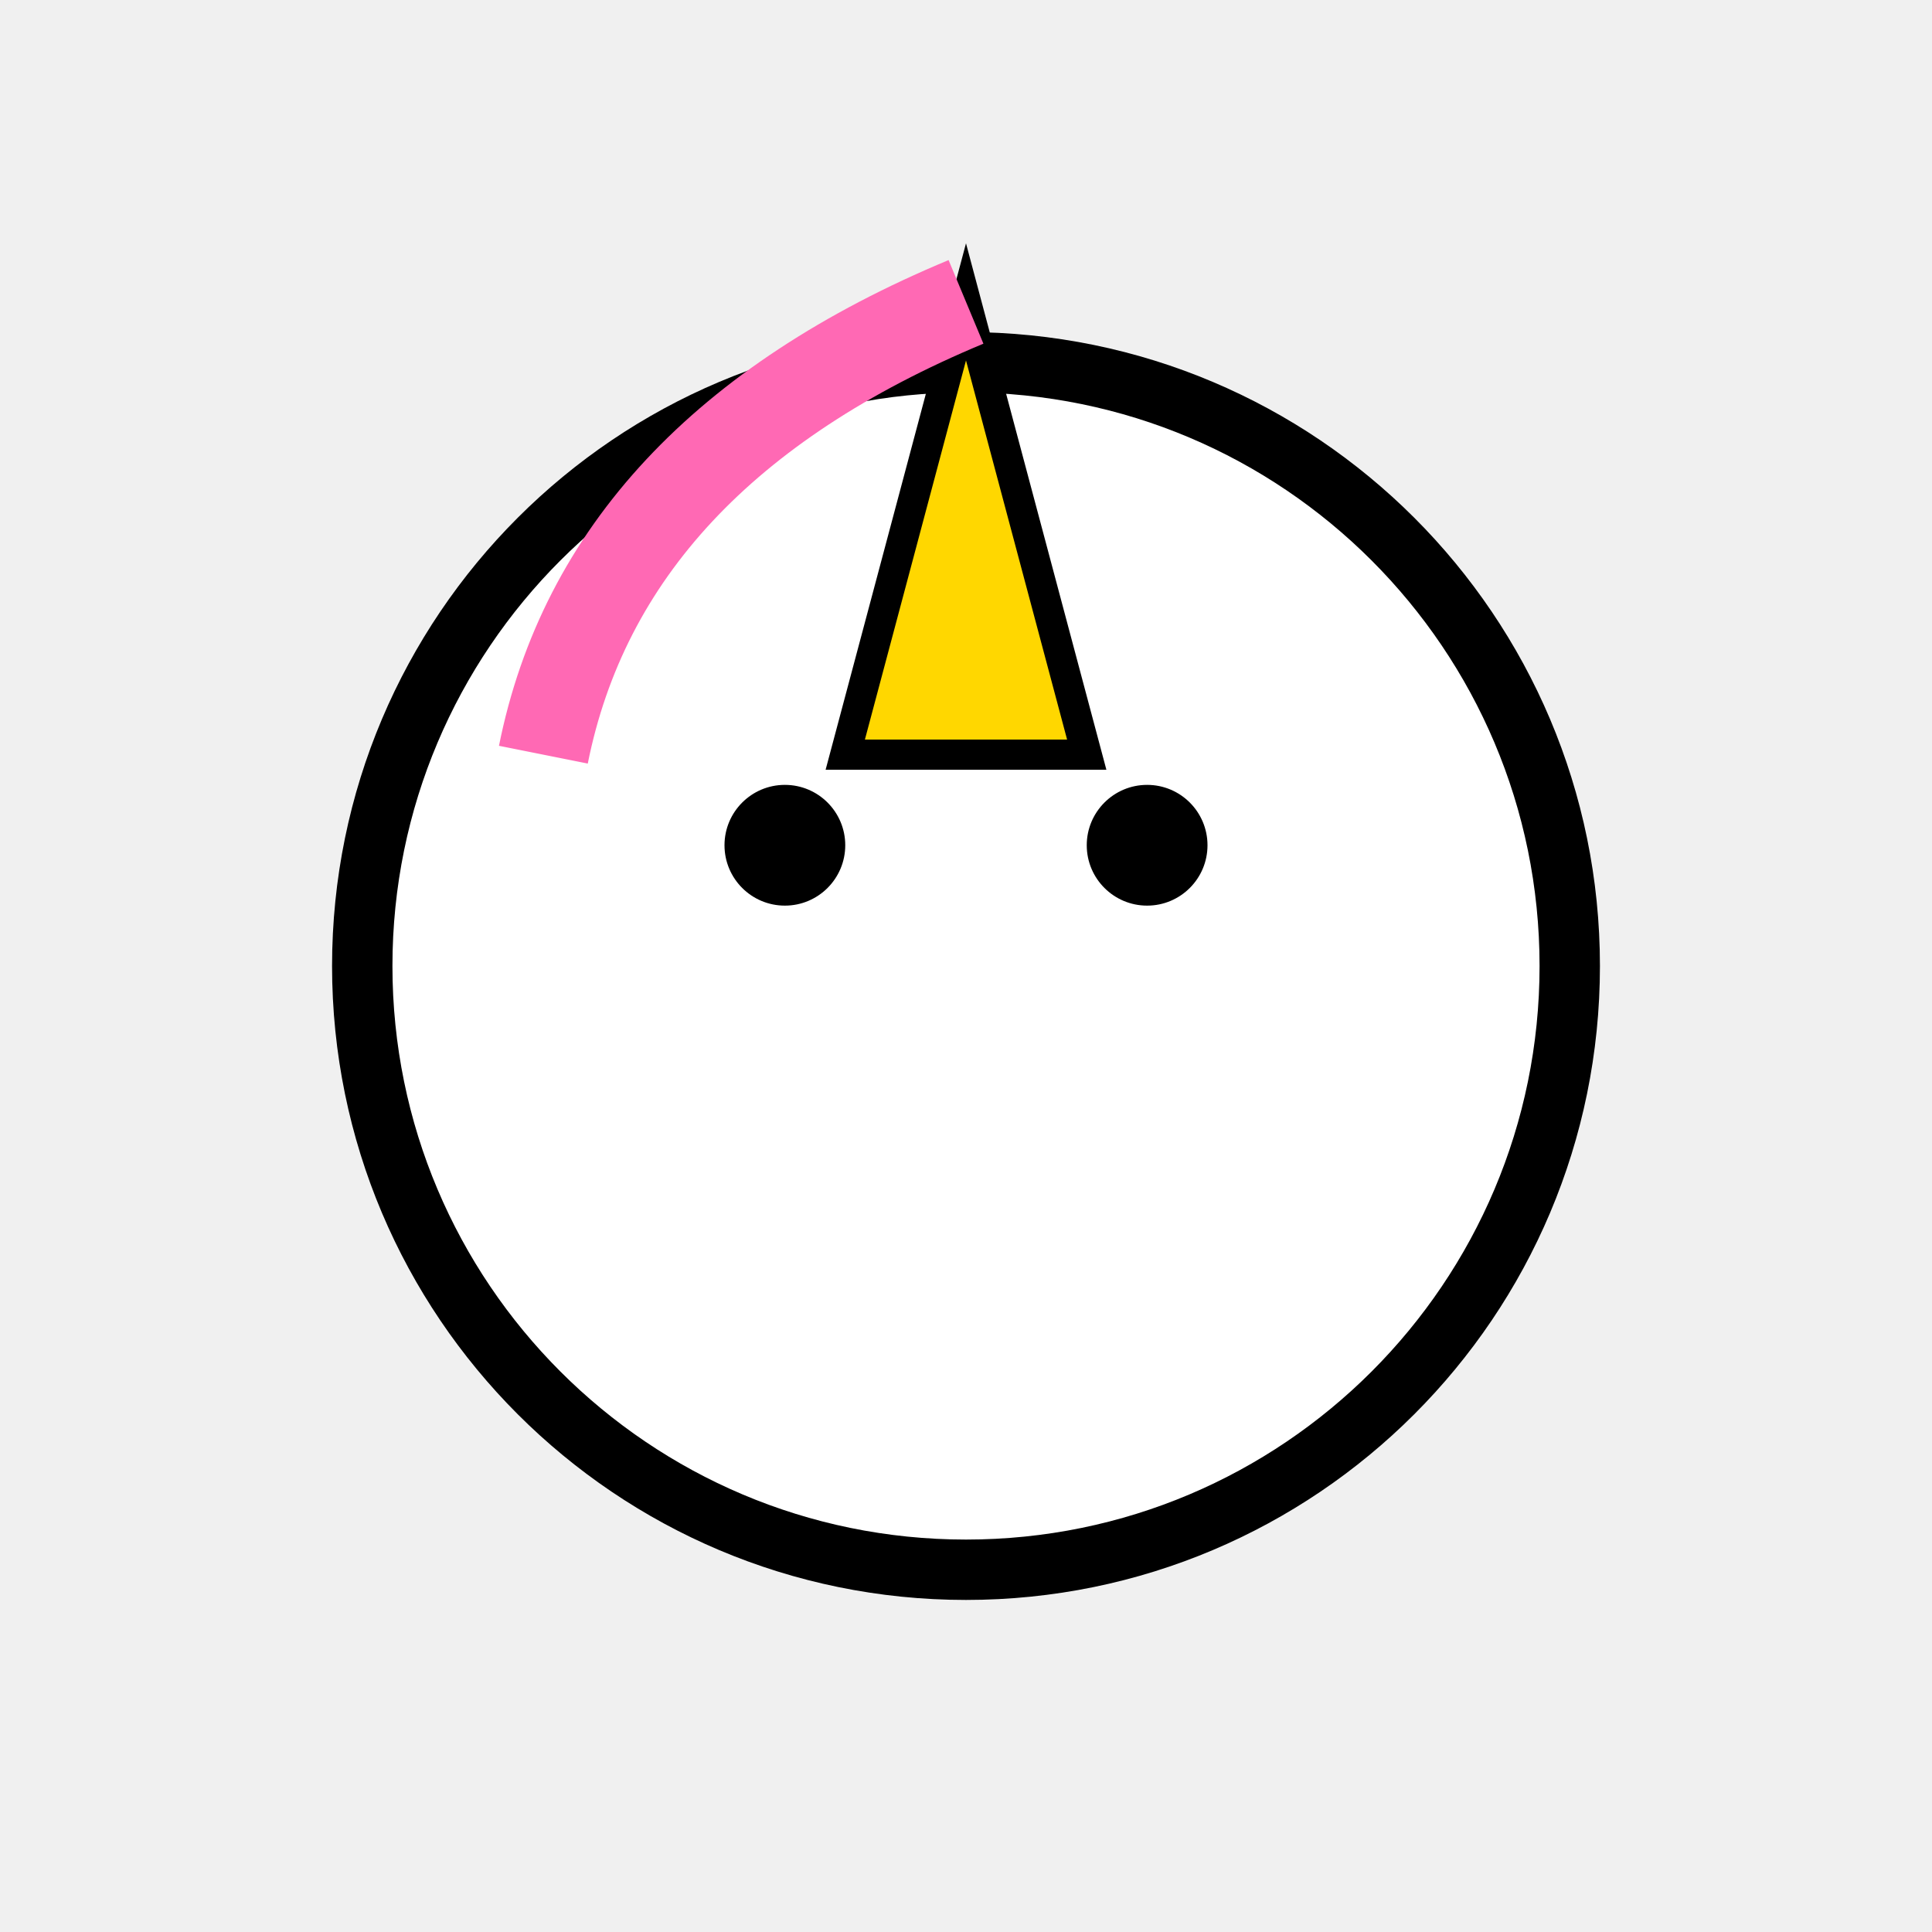
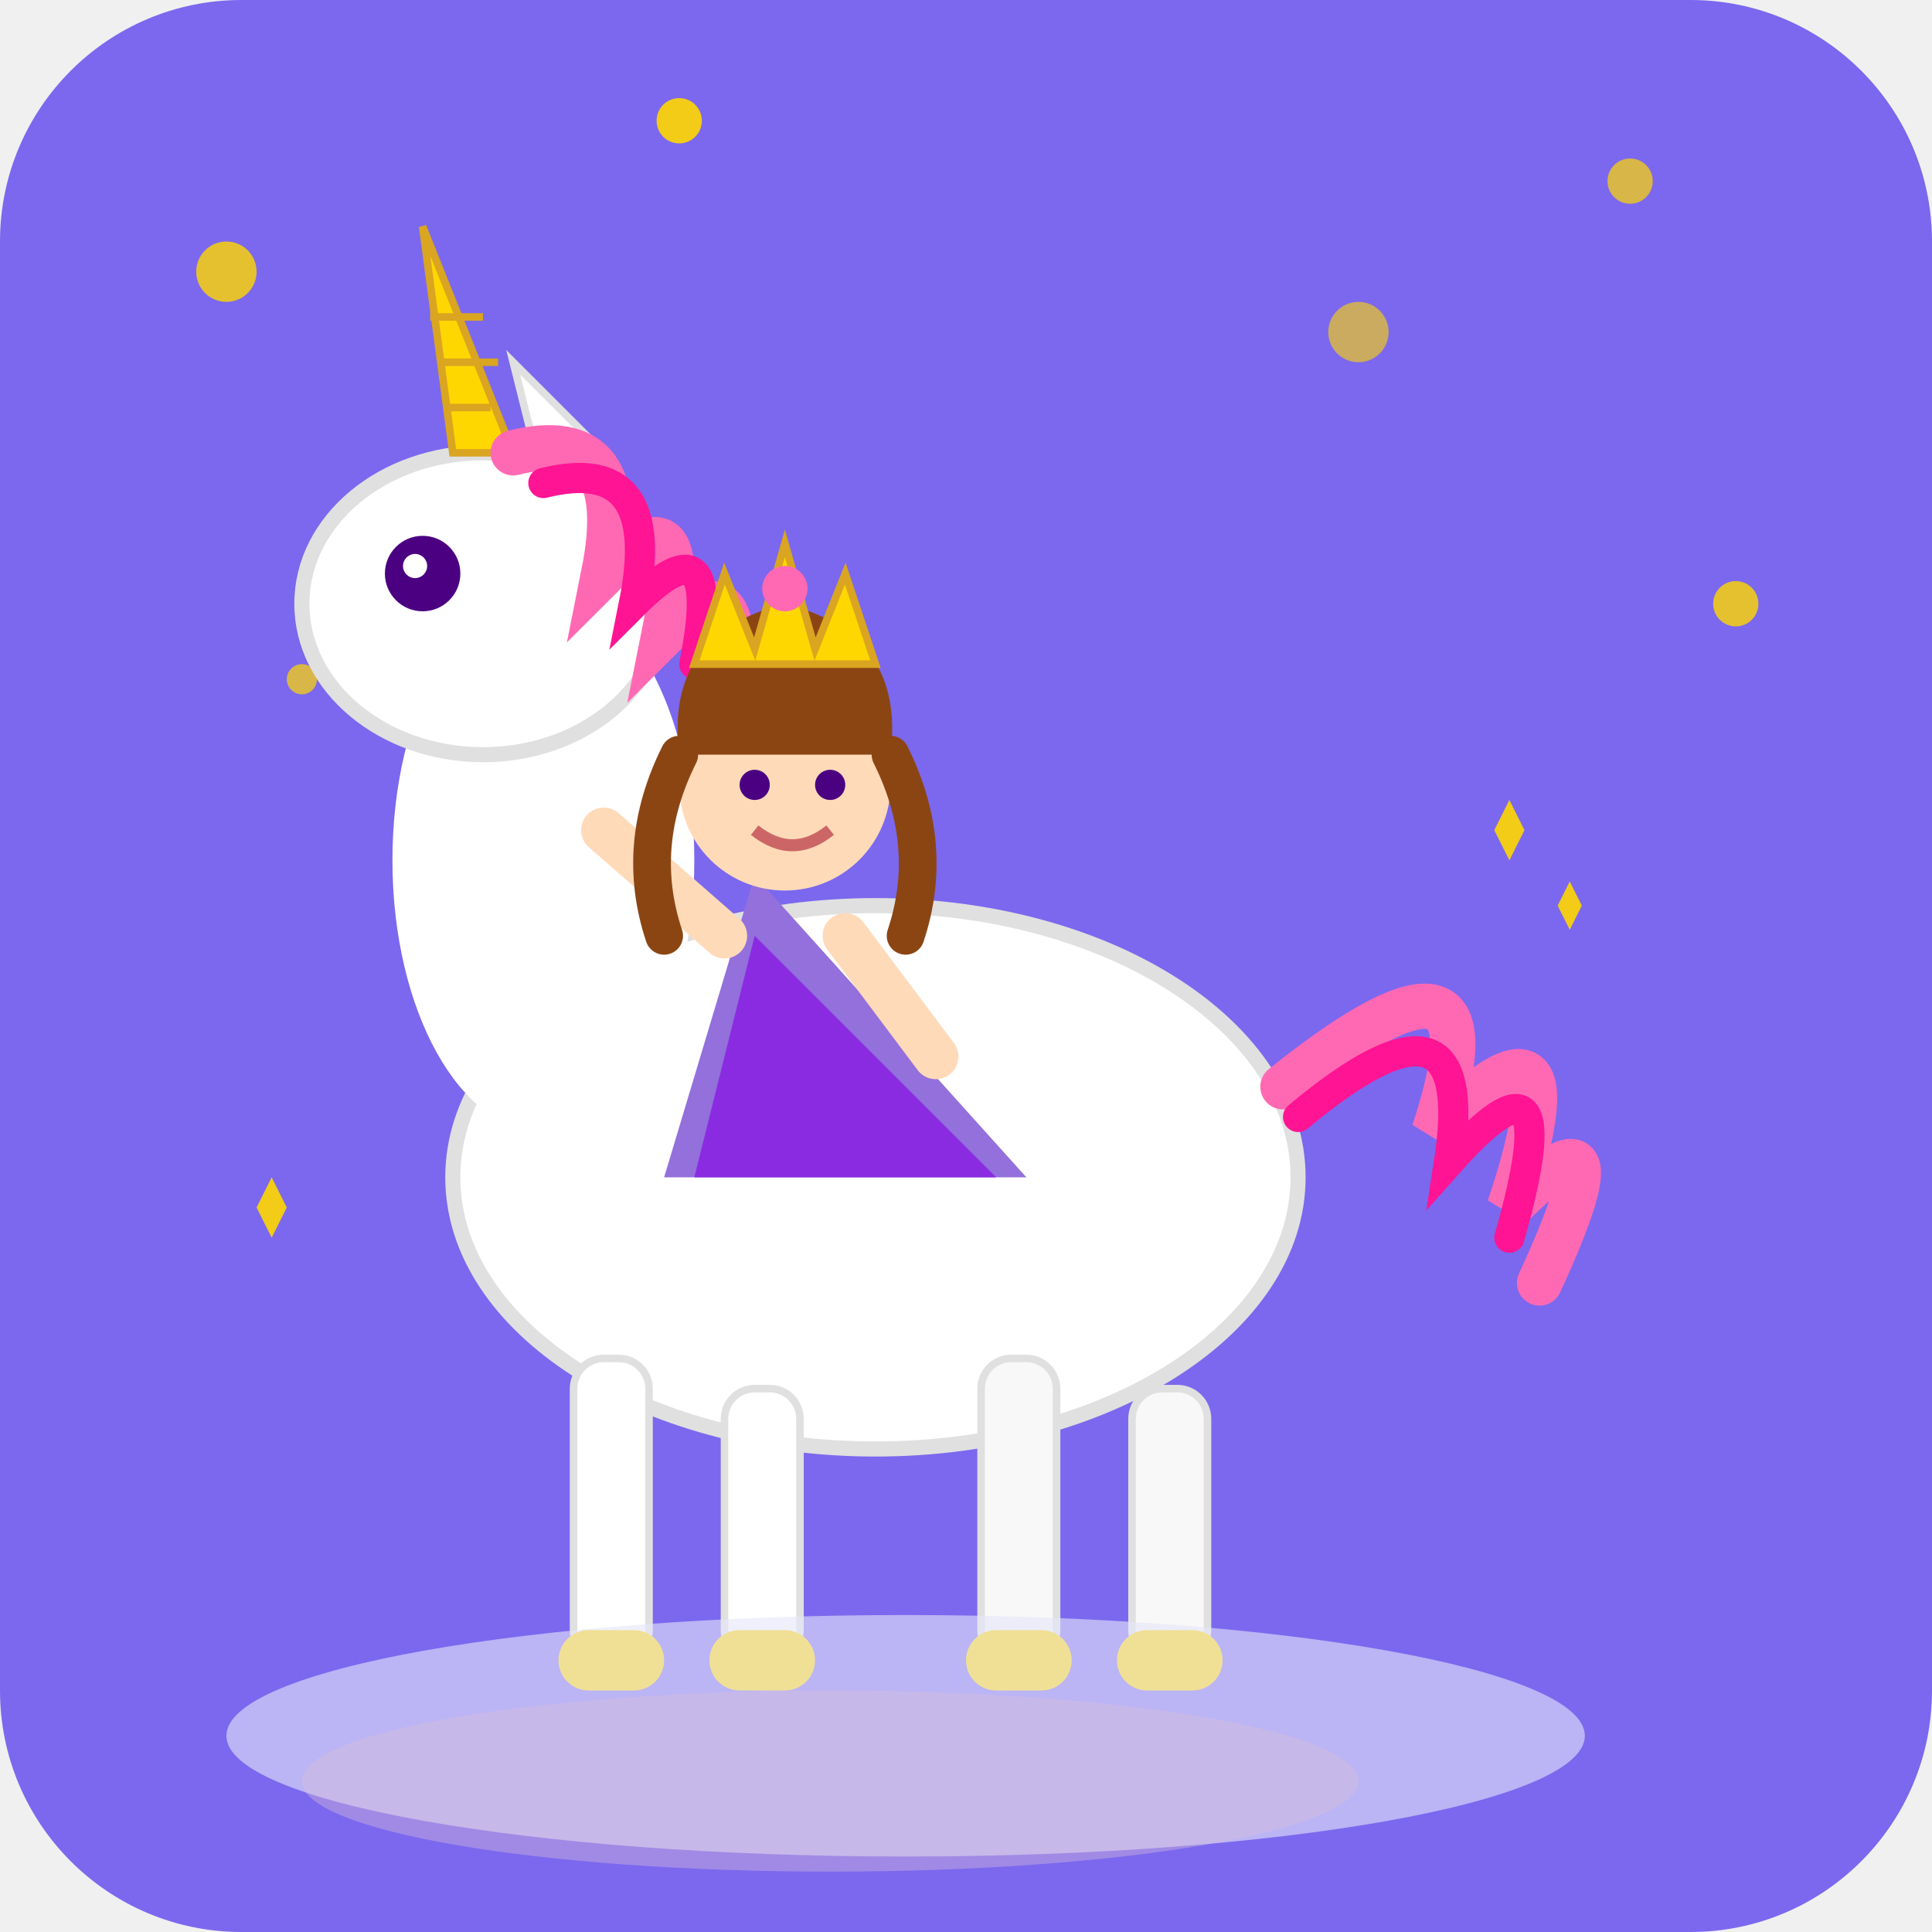
- <svg xmlns="http://www.w3.org/2000/svg" width="64" height="64" viewBox="0 0 64 64">
-   <circle cx="32" cy="32" r="20" fill="#ffffff" stroke="#000" stroke-width="2" />
-   <polygon points="32,10 28,25 36,25" fill="#ffd700" stroke="#000" stroke-width="1" />
-   <circle cx="26" cy="28" r="2" fill="#000" />
-   <circle cx="38" cy="28" r="2" fill="#000" />
-   <path d="M 32 10 Q 20 15 18 25" stroke="#ff69b4" stroke-width="3" fill="none" />
+ <svg xmlns="http://www.w3.org/2000/svg" width="128" height="128" viewBox="0 0 128 128">
+   <rect width="128" height="128" rx="16" fill="#7B68EE" />
+   <circle cx="15" cy="18" r="2" fill="#FFD700" opacity="0.8" />
+   <circle cx="108" cy="12" r="1.5" fill="#FFD700" opacity="0.7" />
+   <circle cx="45" cy="8" r="1.5" fill="#FFD700" opacity="0.9" />
+   <circle cx="90" cy="22" r="2" fill="#FFD700" opacity="0.6" />
+   <circle cx="20" cy="45" r="1" fill="#FFD700" opacity="0.7" />
+   <circle cx="115" cy="40" r="1.5" fill="#FFD700" opacity="0.8" />
+   <ellipse cx="58" cy="78" rx="28" ry="18" fill="#FFFFFF" stroke="#E0E0E0" stroke-width="1" />
+   <path d="M 38 72 Q 30 55 34 42" fill="#FFFFFF" stroke="#E0E0E0" stroke-width="1" />
+   <ellipse cx="36" cy="57" rx="10" ry="18" fill="#FFFFFF" />
+   <ellipse cx="32" cy="40" rx="12" ry="10" fill="#FFFFFF" stroke="#E0E0E0" stroke-width="1" />
+   <polygon points="30,30 28,15 34,30" fill="#FFD700" stroke="#DAA520" stroke-width="0.5" />
+   <line x1="29.5" y1="27" x2="32.5" y2="27" stroke="#DAA520" stroke-width="0.5" />
+   <line x1="29" y1="24" x2="33" y2="24" stroke="#DAA520" stroke-width="0.5" />
+   <line x1="28.5" y1="21" x2="32" y2="21" stroke="#DAA520" stroke-width="0.5" />
+   <circle cx="28" cy="38" r="2.5" fill="#4B0082" />
+   <circle cx="27.5" cy="37.5" r="0.8" fill="#FFFFFF" />
+   <polygon points="36,32 34,24 40,30" fill="#FFFFFF" stroke="#E0E0E0" stroke-width="0.5" />
+   <path d="M 34 30 Q 42 28 40 38 Q 46 32 44 42 Q 50 36 48 48 Q 52 42 50 52" stroke="#FF69B4" stroke-width="3" fill="none" stroke-linecap="round" />
+   <path d="M 36 32 Q 44 30 42 40 Q 48 34 46 44" stroke="#FF1493" stroke-width="2" fill="none" stroke-linecap="round" />
+   <rect x="38" y="90" width="5" height="20" rx="2" fill="#FFFFFF" stroke="#E0E0E0" stroke-width="0.5" />
+   <rect x="48" y="92" width="5" height="18" rx="2" fill="#FFFFFF" stroke="#E0E0E0" stroke-width="0.5" />
+   <rect x="65" y="90" width="5" height="20" rx="2" fill="#F8F8F8" stroke="#E0E0E0" stroke-width="0.5" />
+   <rect x="75" y="92" width="5" height="18" rx="2" fill="#F8F8F8" stroke="#E0E0E0" stroke-width="0.5" />
+   <rect x="37" y="108" width="7" height="4" rx="2" fill="#FFD700" />
+   <rect x="47" y="108" width="7" height="4" rx="2" fill="#FFD700" />
+   <rect x="64" y="108" width="7" height="4" rx="2" fill="#FFD700" />
+   <rect x="74" y="108" width="7" height="4" rx="2" fill="#FFD700" />
+   <path d="M 85 72 Q 100 60 95 75 Q 105 65 100 80 Q 108 72 102 85" stroke="#FF69B4" stroke-width="3" fill="none" stroke-linecap="round" />
+   <path d="M 86 74 Q 98 64 96 77 Q 104 68 100 82" stroke="#FF1493" stroke-width="2" fill="none" stroke-linecap="round" />
+   <path d="M 50 58 L 44 78 L 68 78 Z" fill="#9370DB" />
+   <path d="M 50 62 L 46 78 L 66 78 Z" fill="#8A2BE2" />
+   <line x1="48" y1="62" x2="40" y2="55" stroke="#FFDAB9" stroke-width="3" stroke-linecap="round" />
+   <line x1="56" y1="62" x2="62" y2="70" stroke="#FFDAB9" stroke-width="3" stroke-linecap="round" />
+   <circle cx="52" cy="52" r="7" fill="#FFDAB9" />
+   <path d="M 45 50 Q 44 42 52 40 Q 60 42 59 50" fill="#8B4513" />
+   <path d="M 45 50 Q 42 56 44 62" stroke="#8B4513" stroke-width="2.5" fill="none" stroke-linecap="round" />
+   <path d="M 59 50 Q 62 56 60 62" stroke="#8B4513" stroke-width="2.5" fill="none" stroke-linecap="round" />
+   <polygon points="46,44 48,38 50,43 52,36 54,43 56,38 58,44" fill="#FFD700" stroke="#DAA520" stroke-width="0.5" />
+   <circle cx="52" cy="39" r="1.5" fill="#FF69B4" />
+   <circle cx="50" cy="52" r="1" fill="#4B0082" />
+   <circle cx="55" cy="52" r="1" fill="#4B0082" />
+   <path d="M 50 55 Q 52.5 57 55 55" stroke="#CC6666" stroke-width="0.8" fill="none" />
+   <g fill="#FFD700" opacity="0.9">
+     <polygon points="18,70 20,66 22,70 20,74" transform="scale(0.5) translate(16,90)" />
+     <polygon points="18,70 20,66 22,70 20,74" transform="scale(0.4) translate(240,80)" />
+     <polygon points="18,70 20,66 22,70 20,74" transform="scale(0.5) translate(180,40)" />
+   </g>
+   <ellipse cx="60" cy="115" rx="45" ry="8" fill="#E6E6FA" opacity="0.6" />
+   <ellipse cx="55" cy="118" rx="35" ry="6" fill="#D8BFD8" opacity="0.4" />
</svg>
